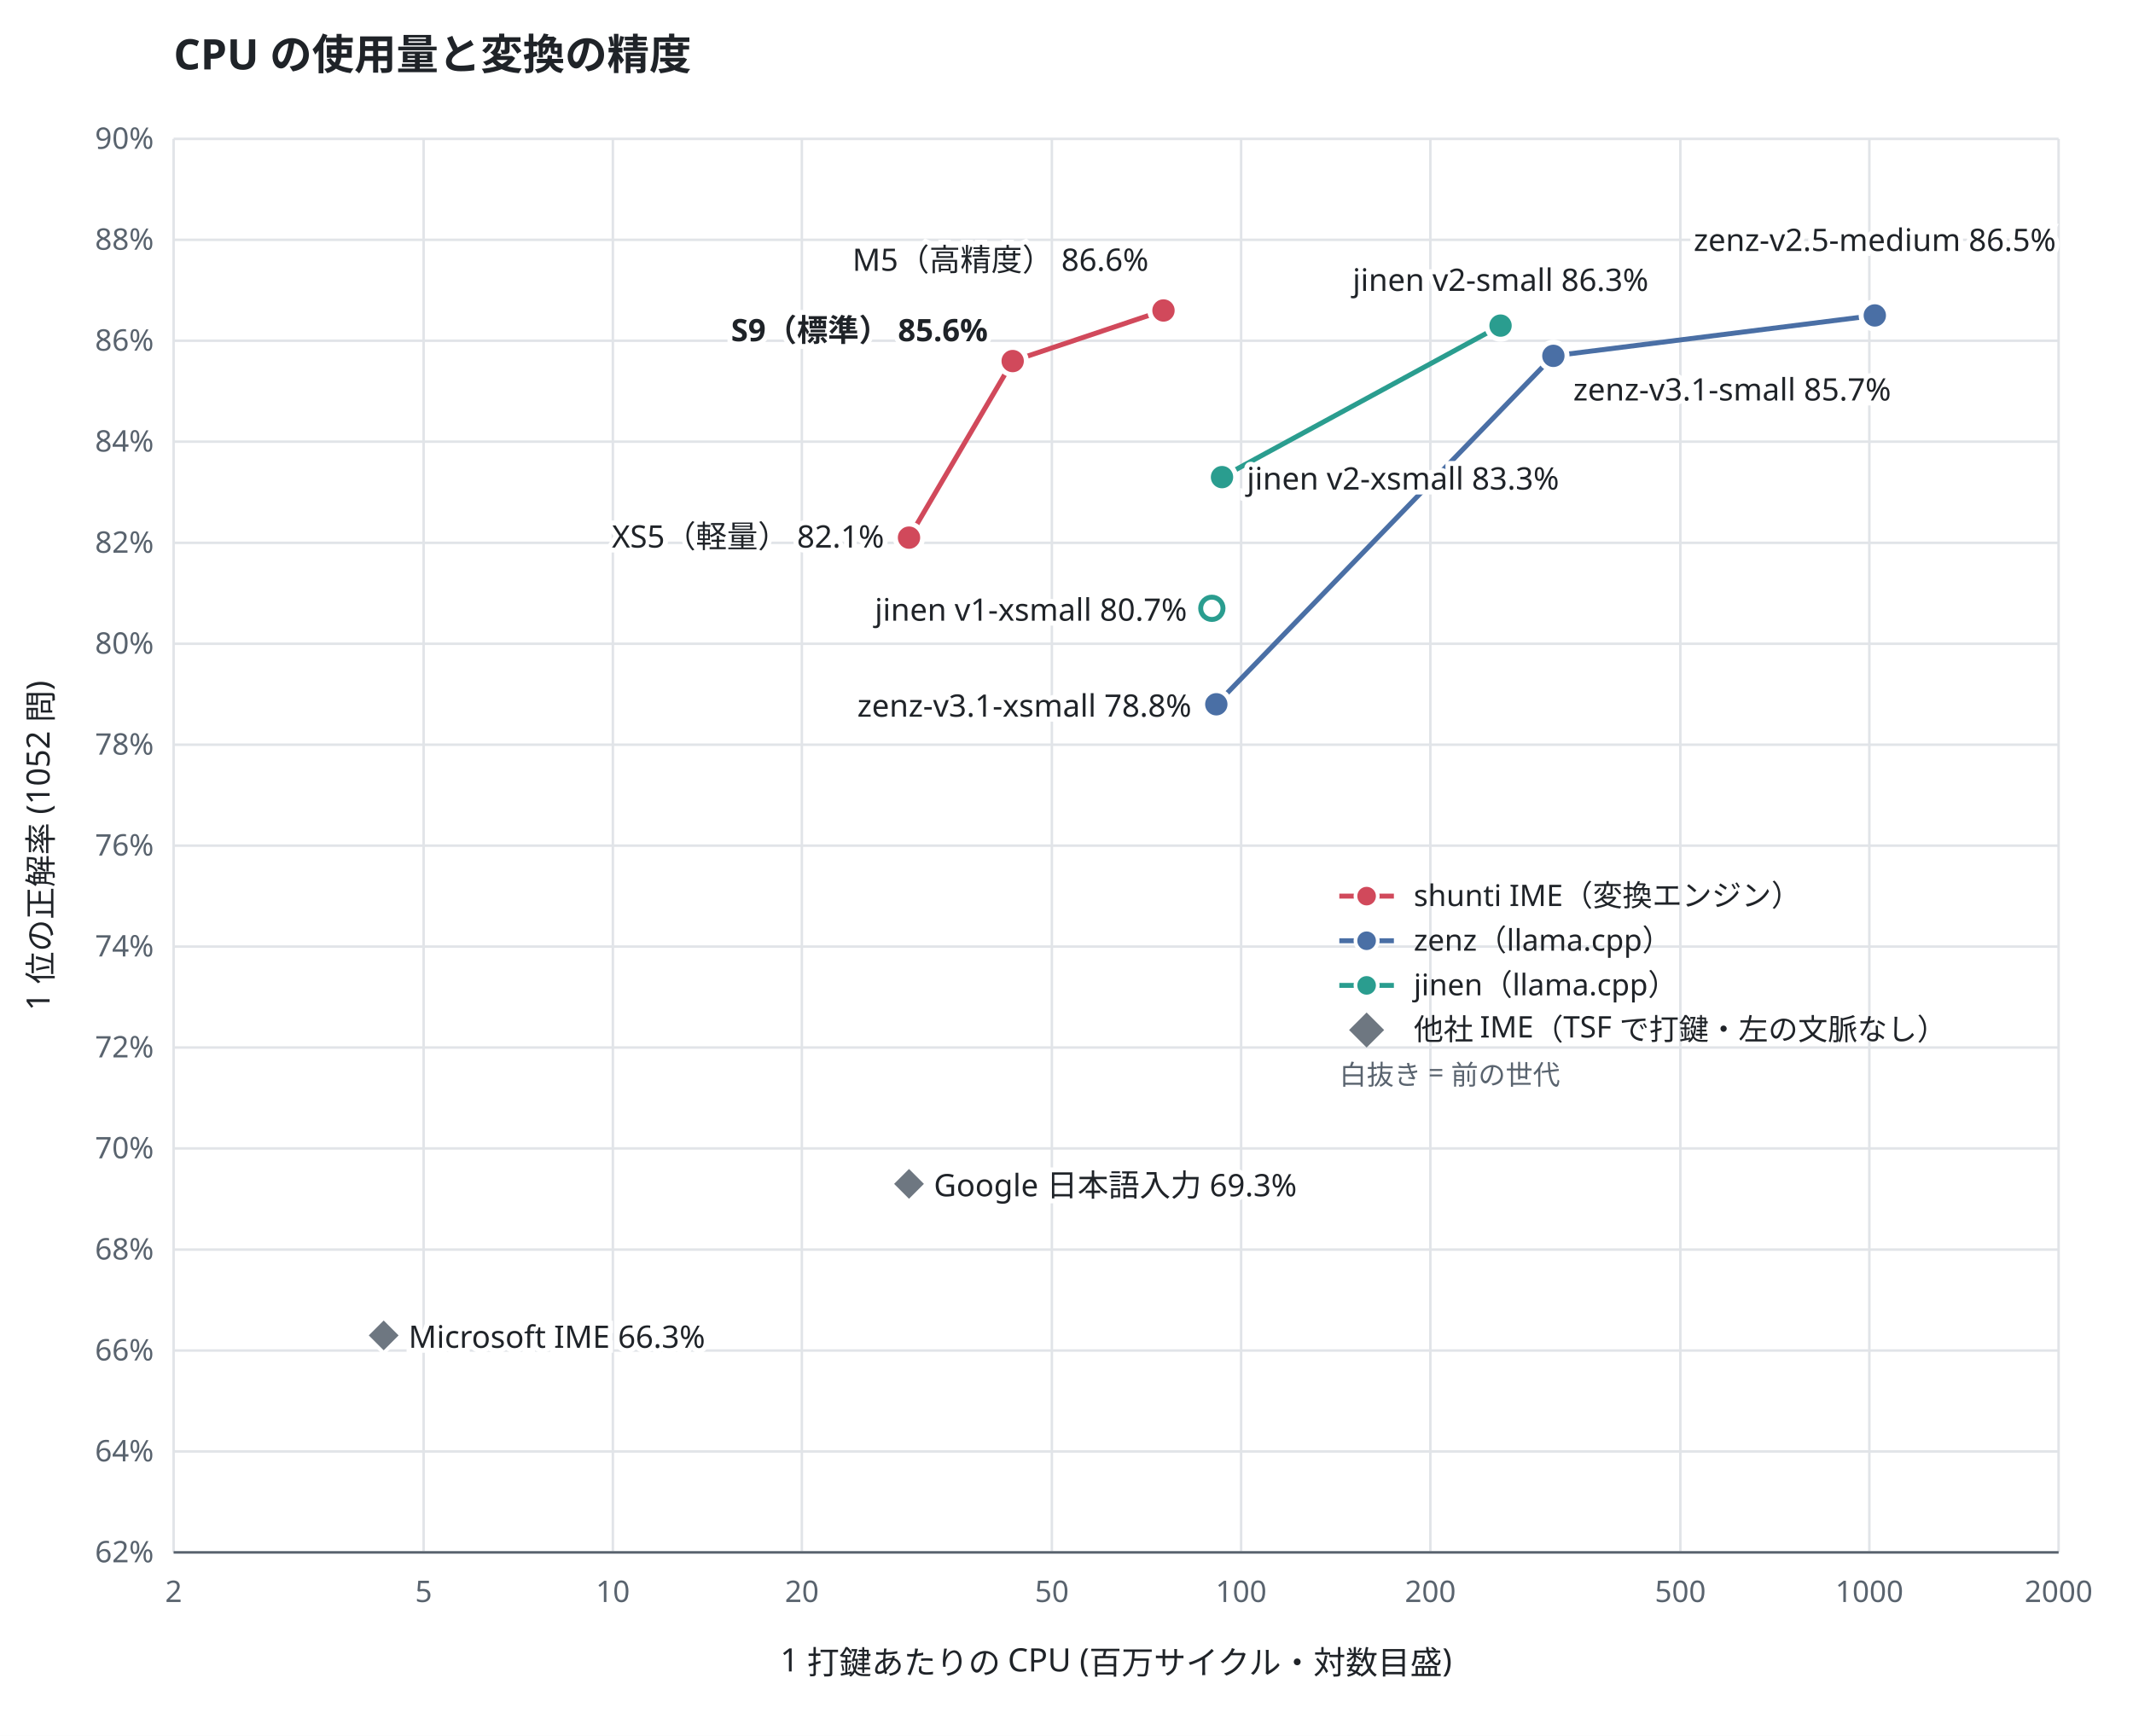
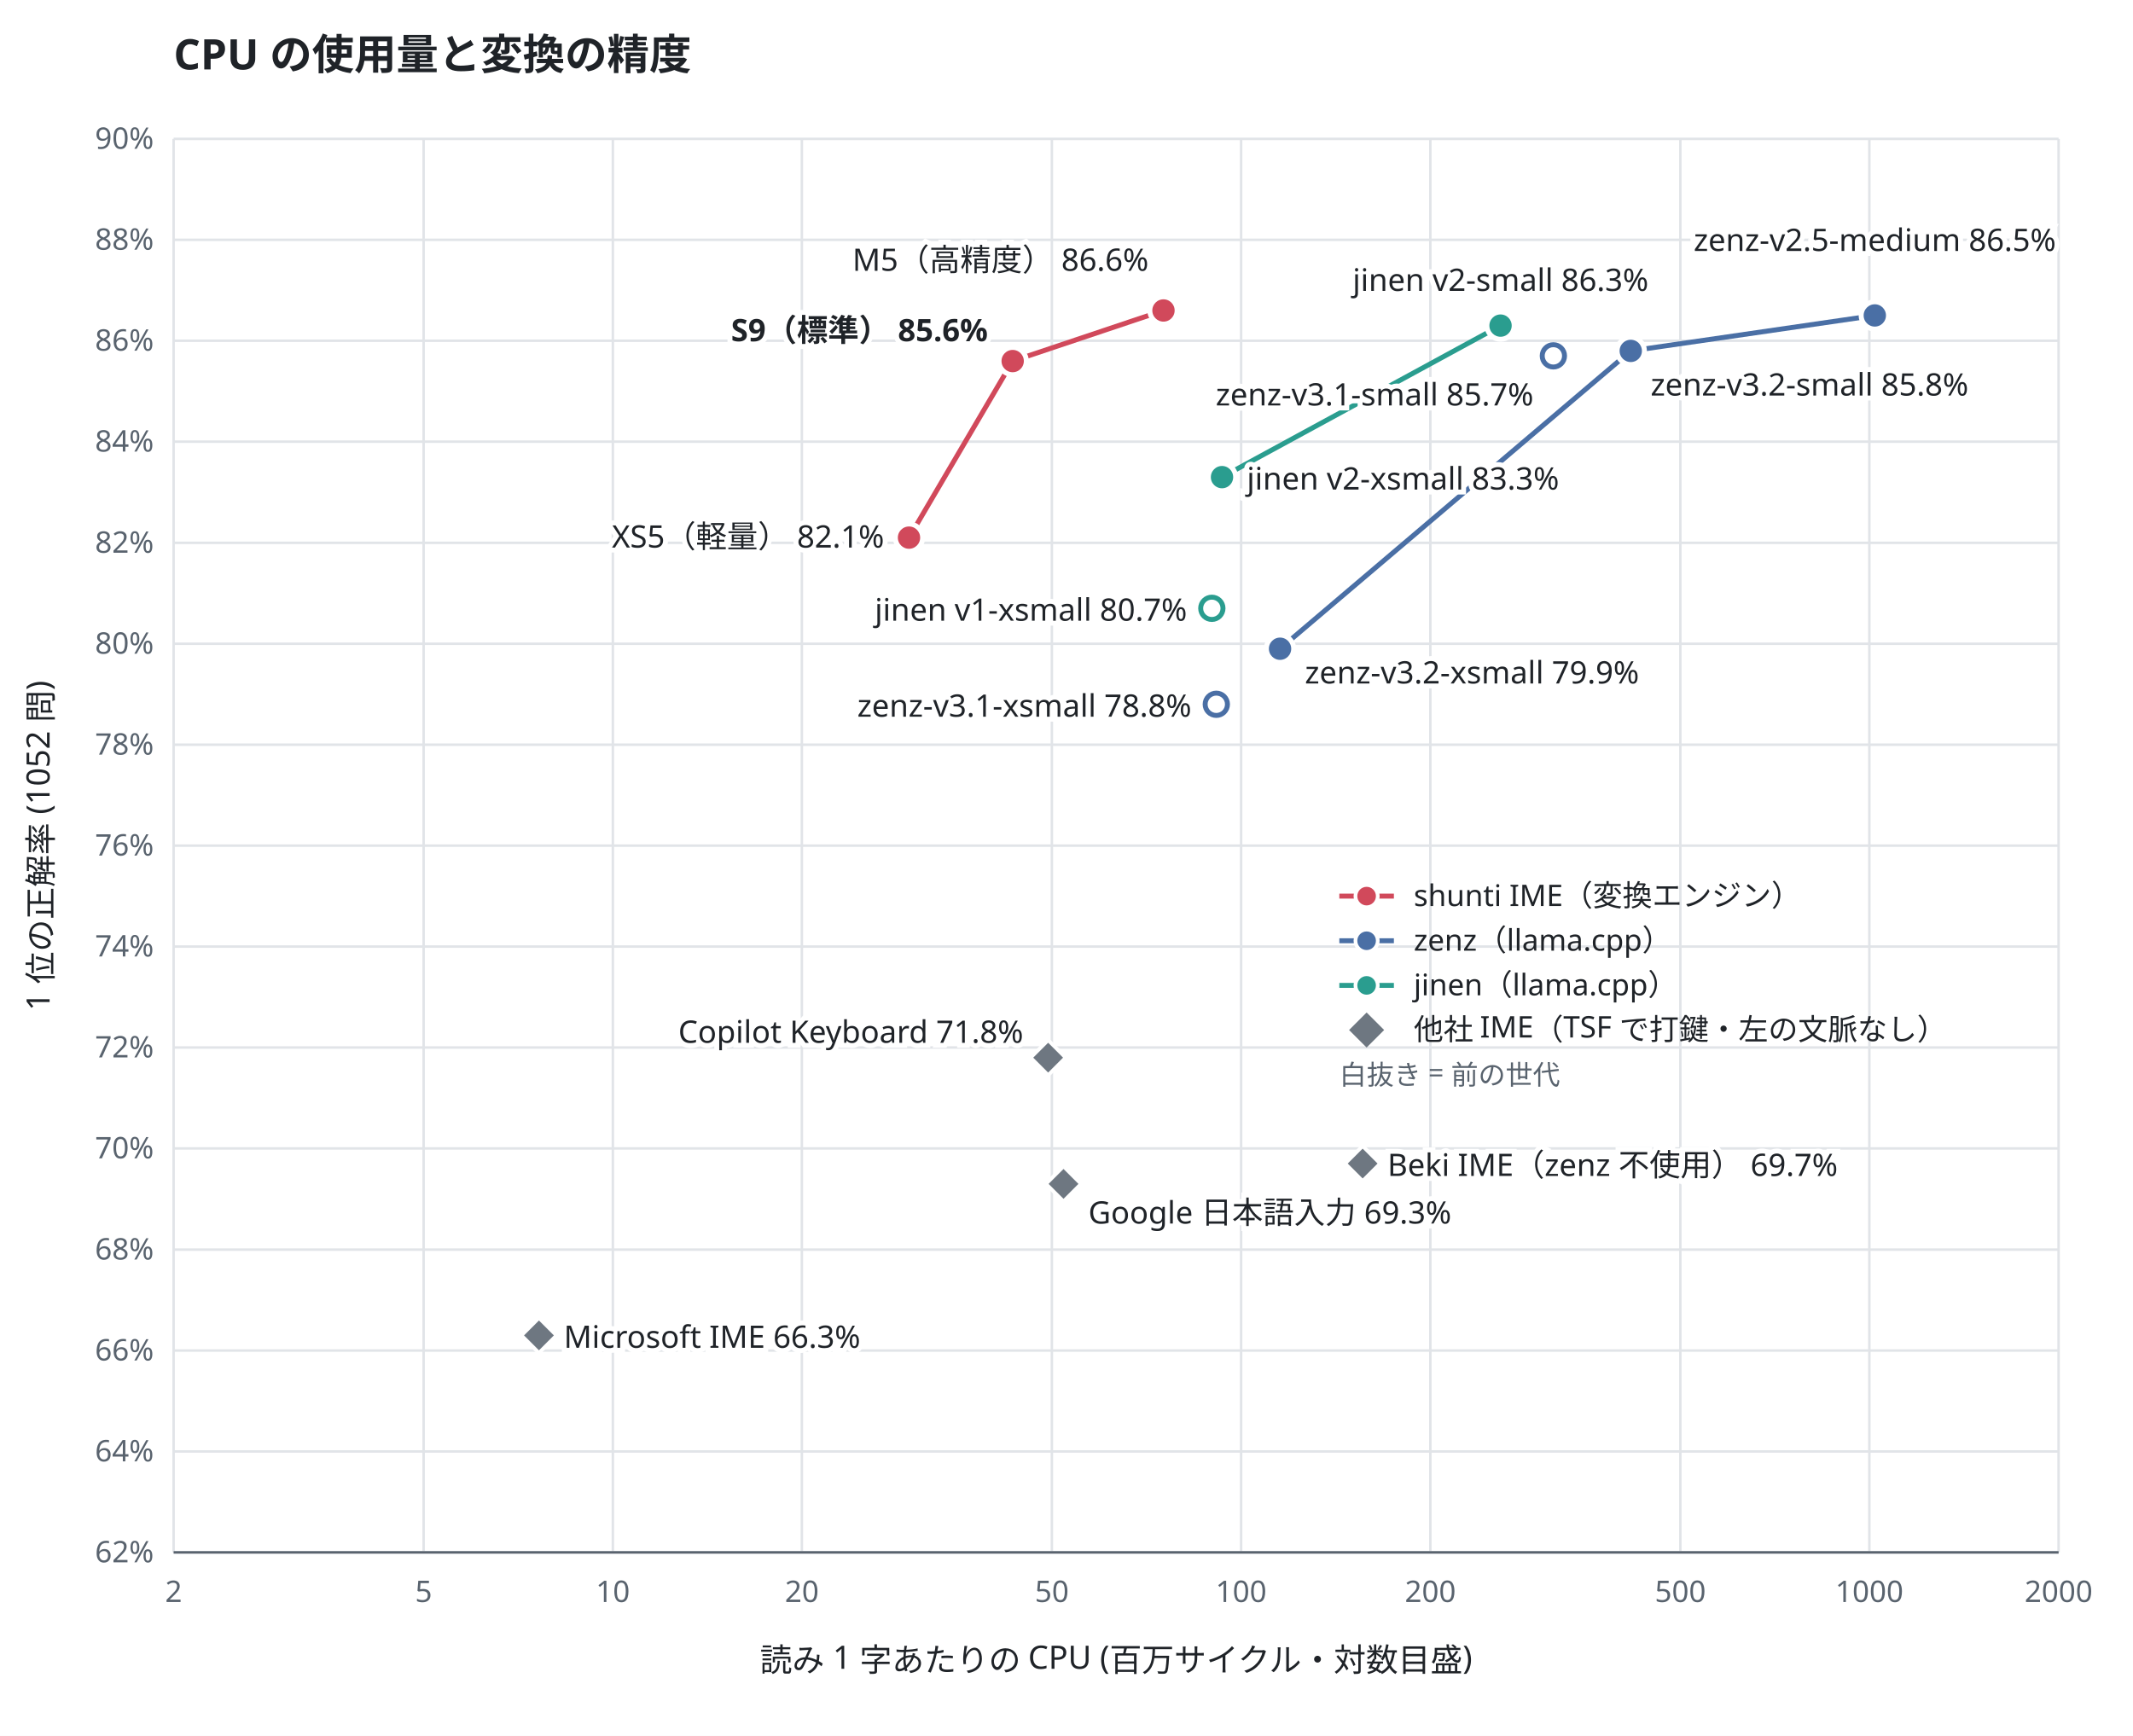
<svg xmlns="http://www.w3.org/2000/svg" viewBox="0 0 860 700" width="860" height="700" font-family="'Noto Sans JP','Hiragino Sans','Yu Gothic',Meiryo,sans-serif">
  <rect width="860" height="700" fill="#ffffff" />
  <text x="70" y="28" font-size="17" font-weight="bold" fill="#1f2328">CPU の使用量と変換の精度</text>
  <line x1="70.0" y1="56" x2="70.0" y2="626" stroke="#e1e4e8" />
  <text x="70.0" y="646" font-size="12" fill="#59636e" text-anchor="middle">2</text>
  <line x1="170.8" y1="56" x2="170.8" y2="626" stroke="#e1e4e8" />
  <text x="170.8" y="646" font-size="12" fill="#59636e" text-anchor="middle">5</text>
  <line x1="247.1" y1="56" x2="247.1" y2="626" stroke="#e1e4e8" />
  <text x="247.1" y="646" font-size="12" fill="#59636e" text-anchor="middle">10</text>
  <line x1="323.3" y1="56" x2="323.3" y2="626" stroke="#e1e4e8" />
  <text x="323.3" y="646" font-size="12" fill="#59636e" text-anchor="middle">20</text>
  <line x1="424.1" y1="56" x2="424.1" y2="626" stroke="#e1e4e8" />
  <text x="424.1" y="646" font-size="12" fill="#59636e" text-anchor="middle">50</text>
  <line x1="500.4" y1="56" x2="500.4" y2="626" stroke="#e1e4e8" />
  <text x="500.4" y="646" font-size="12" fill="#59636e" text-anchor="middle">100</text>
  <line x1="576.7" y1="56" x2="576.7" y2="626" stroke="#e1e4e8" />
  <text x="576.7" y="646" font-size="12" fill="#59636e" text-anchor="middle">200</text>
  <line x1="677.5" y1="56" x2="677.5" y2="626" stroke="#e1e4e8" />
  <text x="677.5" y="646" font-size="12" fill="#59636e" text-anchor="middle">500</text>
  <line x1="753.7" y1="56" x2="753.7" y2="626" stroke="#e1e4e8" />
  <text x="753.7" y="646" font-size="12" fill="#59636e" text-anchor="middle">1000</text>
  <line x1="830.0" y1="56" x2="830.0" y2="626" stroke="#e1e4e8" />
  <text x="830.0" y="646" font-size="12" fill="#59636e" text-anchor="middle">2000</text>
  <line x1="70" y1="626.0" x2="830" y2="626.0" stroke="#e1e4e8" />
  <text x="62" y="630.0" font-size="12" fill="#59636e" text-anchor="end">62%</text>
  <line x1="70" y1="585.3" x2="830" y2="585.3" stroke="#e1e4e8" />
  <text x="62" y="589.3" font-size="12" fill="#59636e" text-anchor="end">64%</text>
  <line x1="70" y1="544.6" x2="830" y2="544.6" stroke="#e1e4e8" />
  <text x="62" y="548.6" font-size="12" fill="#59636e" text-anchor="end">66%</text>
  <line x1="70" y1="503.9" x2="830" y2="503.9" stroke="#e1e4e8" />
  <text x="62" y="507.9" font-size="12" fill="#59636e" text-anchor="end">68%</text>
  <line x1="70" y1="463.1" x2="830" y2="463.1" stroke="#e1e4e8" />
  <text x="62" y="467.1" font-size="12" fill="#59636e" text-anchor="end">70%</text>
  <line x1="70" y1="422.4" x2="830" y2="422.4" stroke="#e1e4e8" />
  <text x="62" y="426.4" font-size="12" fill="#59636e" text-anchor="end">72%</text>
  <line x1="70" y1="381.7" x2="830" y2="381.7" stroke="#e1e4e8" />
  <text x="62" y="385.7" font-size="12" fill="#59636e" text-anchor="end">74%</text>
  <line x1="70" y1="341.0" x2="830" y2="341.0" stroke="#e1e4e8" />
  <text x="62" y="345.0" font-size="12" fill="#59636e" text-anchor="end">76%</text>
  <line x1="70" y1="300.3" x2="830" y2="300.3" stroke="#e1e4e8" />
  <text x="62" y="304.3" font-size="12" fill="#59636e" text-anchor="end">78%</text>
  <line x1="70" y1="259.6" x2="830" y2="259.6" stroke="#e1e4e8" />
  <text x="62" y="263.6" font-size="12" fill="#59636e" text-anchor="end">80%</text>
  <line x1="70" y1="218.9" x2="830" y2="218.9" stroke="#e1e4e8" />
  <text x="62" y="222.9" font-size="12" fill="#59636e" text-anchor="end">82%</text>
  <line x1="70" y1="178.1" x2="830" y2="178.1" stroke="#e1e4e8" />
  <text x="62" y="182.1" font-size="12" fill="#59636e" text-anchor="end">84%</text>
  <line x1="70" y1="137.4" x2="830" y2="137.4" stroke="#e1e4e8" />
  <text x="62" y="141.4" font-size="12" fill="#59636e" text-anchor="end">86%</text>
  <line x1="70" y1="96.7" x2="830" y2="96.7" stroke="#e1e4e8" />
  <text x="62" y="100.7" font-size="12" fill="#59636e" text-anchor="end">88%</text>
  <line x1="70" y1="56.0" x2="830" y2="56.0" stroke="#e1e4e8" />
  <text x="62" y="60.0" font-size="12" fill="#59636e" text-anchor="end">90%</text>
  <line x1="70" y1="626" x2="830" y2="626" stroke="#59636e" />
-   <text x="450" y="674" font-size="13" fill="#1f2328" text-anchor="middle">1 打鍵あたりの CPU (百万サイクル・対数目盛)</text>
+   <text x="450" y="674" font-size="13" fill="#1f2328" text-anchor="middle">読み 1 字あたりの CPU (百万サイクル・対数目盛)</text>
  <text transform="translate(20,341) rotate(-90)" font-size="13" fill="#1f2328" text-anchor="middle">1 位の正解率 (1052 問)</text>
-   <polyline fill="none" stroke="#4a6fa5" stroke-width="2" stroke-linejoin="round" points="490.4,284.0 626.3,143.5 755.9,127.2" />
+   <polyline fill="none" stroke="#4a6fa5" stroke-width="2" stroke-linejoin="round" points="516.1,261.6 657.5,141.5 755.9,127.2" />
  <polyline fill="none" stroke="#2a9d8f" stroke-width="2" stroke-linejoin="round" points="492.7,192.4 605.0,131.3" />
  <polyline fill="none" stroke="#d1495b" stroke-width="2" stroke-linejoin="round" points="366.5,216.8 408.3,145.6 469.1,125.2" />
  <circle cx="366.5" cy="216.8" r="5.5" fill="#d1495b" stroke="#ffffff" stroke-width="2" />
  <text x="356.5" y="220.8" font-size="12.5" fill="#1f2328" text-anchor="end" stroke="#ffffff" stroke-width="4" paint-order="stroke">XS5（軽量） 82.1%</text>
  <circle cx="408.3" cy="145.6" r="5.5" fill="#d1495b" stroke="#ffffff" stroke-width="2" />
  <text x="398.3" y="137.6" font-size="12.5" fill="#1f2328" text-anchor="end" stroke="#ffffff" stroke-width="4" paint-order="stroke" font-weight="bold">S9（標準） 85.6%</text>
  <circle cx="469.1" cy="125.2" r="5.5" fill="#d1495b" stroke="#ffffff" stroke-width="2" />
  <text x="463.1" y="109.2" font-size="12.5" fill="#1f2328" text-anchor="end" stroke="#ffffff" stroke-width="4" paint-order="stroke">M5（高精度） 86.6%</text>
-   <circle cx="490.4" cy="284.0" r="5.5" fill="#4a6fa5" stroke="#ffffff" stroke-width="2" />
+   <circle cx="490.4" cy="284.0" r="4.5" fill="#ffffff" stroke="#4a6fa5" stroke-width="2" />
  <text x="480.4" y="289.0" font-size="12.5" fill="#1f2328" text-anchor="end" stroke="#ffffff" stroke-width="4" paint-order="stroke">zenz-v3.1-xsmall 78.8%</text>
-   <circle cx="626.3" cy="143.5" r="5.5" fill="#4a6fa5" stroke="#ffffff" stroke-width="2" />
-   <text x="634.3" y="161.5" font-size="12.5" fill="#1f2328" text-anchor="start" stroke="#ffffff" stroke-width="4" paint-order="stroke">zenz-v3.1-small 85.7%</text>
+   <circle cx="626.3" cy="143.5" r="4.5" fill="#ffffff" stroke="#4a6fa5" stroke-width="2" />
+   <text x="618.3" y="163.5" font-size="12.5" fill="#1f2328" text-anchor="end" stroke="#ffffff" stroke-width="4" paint-order="stroke">zenz-v3.1-small 85.7%</text>
+   <circle cx="516.1" cy="261.6" r="5.5" fill="#4a6fa5" stroke="#ffffff" stroke-width="2" />
+   <text x="526.1" y="275.6" font-size="12.5" fill="#1f2328" text-anchor="start" stroke="#ffffff" stroke-width="4" paint-order="stroke">zenz-v3.2-xsmall 79.9%</text>
+   <circle cx="657.5" cy="141.5" r="5.5" fill="#4a6fa5" stroke="#ffffff" stroke-width="2" />
+   <text x="665.5" y="159.5" font-size="12.5" fill="#1f2328" text-anchor="start" stroke="#ffffff" stroke-width="4" paint-order="stroke">zenz-v3.2-small 85.8%</text>
  <circle cx="755.9" cy="127.2" r="5.5" fill="#4a6fa5" stroke="#ffffff" stroke-width="2" />
  <text x="755.9" y="101.2" font-size="12.5" fill="#1f2328" text-anchor="middle" stroke="#ffffff" stroke-width="4" paint-order="stroke">zenz-v2.5-medium 86.5%</text>
  <circle cx="488.6" cy="245.3" r="4.5" fill="#ffffff" stroke="#2a9d8f" stroke-width="2" />
  <text x="478.6" y="250.3" font-size="12.5" fill="#1f2328" text-anchor="end" stroke="#ffffff" stroke-width="4" paint-order="stroke">jinen v1-xsmall 80.7%</text>
  <circle cx="492.7" cy="192.4" r="5.5" fill="#2a9d8f" stroke="#ffffff" stroke-width="2" />
  <text x="502.7" y="197.4" font-size="12.5" fill="#1f2328" text-anchor="start" stroke="#ffffff" stroke-width="4" paint-order="stroke">jinen v2-xsmall 83.3%</text>
  <circle cx="605.0" cy="131.3" r="5.5" fill="#2a9d8f" stroke="#ffffff" stroke-width="2" />
  <text x="605.0" y="117.3" font-size="12.5" fill="#1f2328" text-anchor="middle" stroke="#ffffff" stroke-width="4" paint-order="stroke">jinen v2-small 86.3%</text>
-   <rect x="149.7" y="533.5" width="10" height="10" fill="#6e7781" stroke="#ffffff" stroke-width="1.5" transform="rotate(45 154.7 538.5)" />
-   <text x="164.7" y="543.5" font-size="12.5" fill="#1f2328" text-anchor="start" stroke="#ffffff" stroke-width="4" paint-order="stroke">Microsoft IME 66.3%</text>
-   <rect x="361.5" y="472.4" width="10" height="10" fill="#6e7781" stroke="#ffffff" stroke-width="1.5" transform="rotate(45 366.5 477.4)" />
-   <text x="376.5" y="482.4" font-size="12.5" fill="#1f2328" text-anchor="start" stroke="#ffffff" stroke-width="4" paint-order="stroke">Google 日本語入力 69.3%</text>
+   <rect x="212.3" y="533.5" width="10" height="10" fill="#6e7781" stroke="#ffffff" stroke-width="1.5" transform="rotate(45 217.3 538.5)" />
+   <text x="227.3" y="543.5" font-size="12.5" fill="#1f2328" text-anchor="start" stroke="#ffffff" stroke-width="4" paint-order="stroke">Microsoft IME 66.3%</text>
+   <rect x="423.8" y="472.4" width="10" height="10" fill="#6e7781" stroke="#ffffff" stroke-width="1.5" transform="rotate(45 428.8 477.4)" />
+   <text x="438.8" y="493.4" font-size="12.5" fill="#1f2328" text-anchor="start" stroke="#ffffff" stroke-width="4" paint-order="stroke">Google 日本語入力 69.3%</text>
+   <rect x="417.6" y="421.5" width="10" height="10" fill="#6e7781" stroke="#ffffff" stroke-width="1.5" transform="rotate(45 422.6 426.5)" />
+   <text x="412.6" y="420.5" font-size="12.5" fill="#1f2328" text-anchor="end" stroke="#ffffff" stroke-width="4" paint-order="stroke">Copilot Keyboard 71.8%</text>
+   <rect x="544.4" y="464.2" width="10" height="10" fill="#6e7781" stroke="#ffffff" stroke-width="1.5" transform="rotate(45 549.4 469.2)" />
+   <text x="559.4" y="474.2" font-size="12.5" fill="#1f2328" text-anchor="start" stroke="#ffffff" stroke-width="4" paint-order="stroke">Beki IME（zenz 不使用） 69.7%</text>
  <line x1="540" y1="361.357" x2="562" y2="361.357" stroke="#d1495b" stroke-width="2" />
  <circle cx="551" cy="361.357" r="4.5" fill="#d1495b" stroke="#ffffff" stroke-width="1.5" />
  <text x="570" y="365.357" font-size="12" fill="#1f2328">shunti IME（変換エンジン）</text>
  <line x1="540" y1="379.357" x2="562" y2="379.357" stroke="#4a6fa5" stroke-width="2" />
  <circle cx="551" cy="379.357" r="4.5" fill="#4a6fa5" stroke="#ffffff" stroke-width="1.5" />
  <text x="570" y="383.357" font-size="12" fill="#1f2328">zenz（llama.cpp）</text>
  <line x1="540" y1="397.357" x2="562" y2="397.357" stroke="#2a9d8f" stroke-width="2" />
  <circle cx="551" cy="397.357" r="4.5" fill="#2a9d8f" stroke="#ffffff" stroke-width="1.5" />
  <text x="570" y="401.357" font-size="12" fill="#1f2328">jinen（llama.cpp）</text>
  <rect x="546" y="410.357" width="10" height="10" fill="#6e7781" transform="rotate(45 551 415.3571)" />
  <text x="570" y="419.357" font-size="12" fill="#1f2328">他社 IME（TSF で打鍵・左の文脈なし）</text>
  <text x="540" y="437.357" font-size="11" fill="#59636e">白抜き = 前の世代</text>
</svg>
